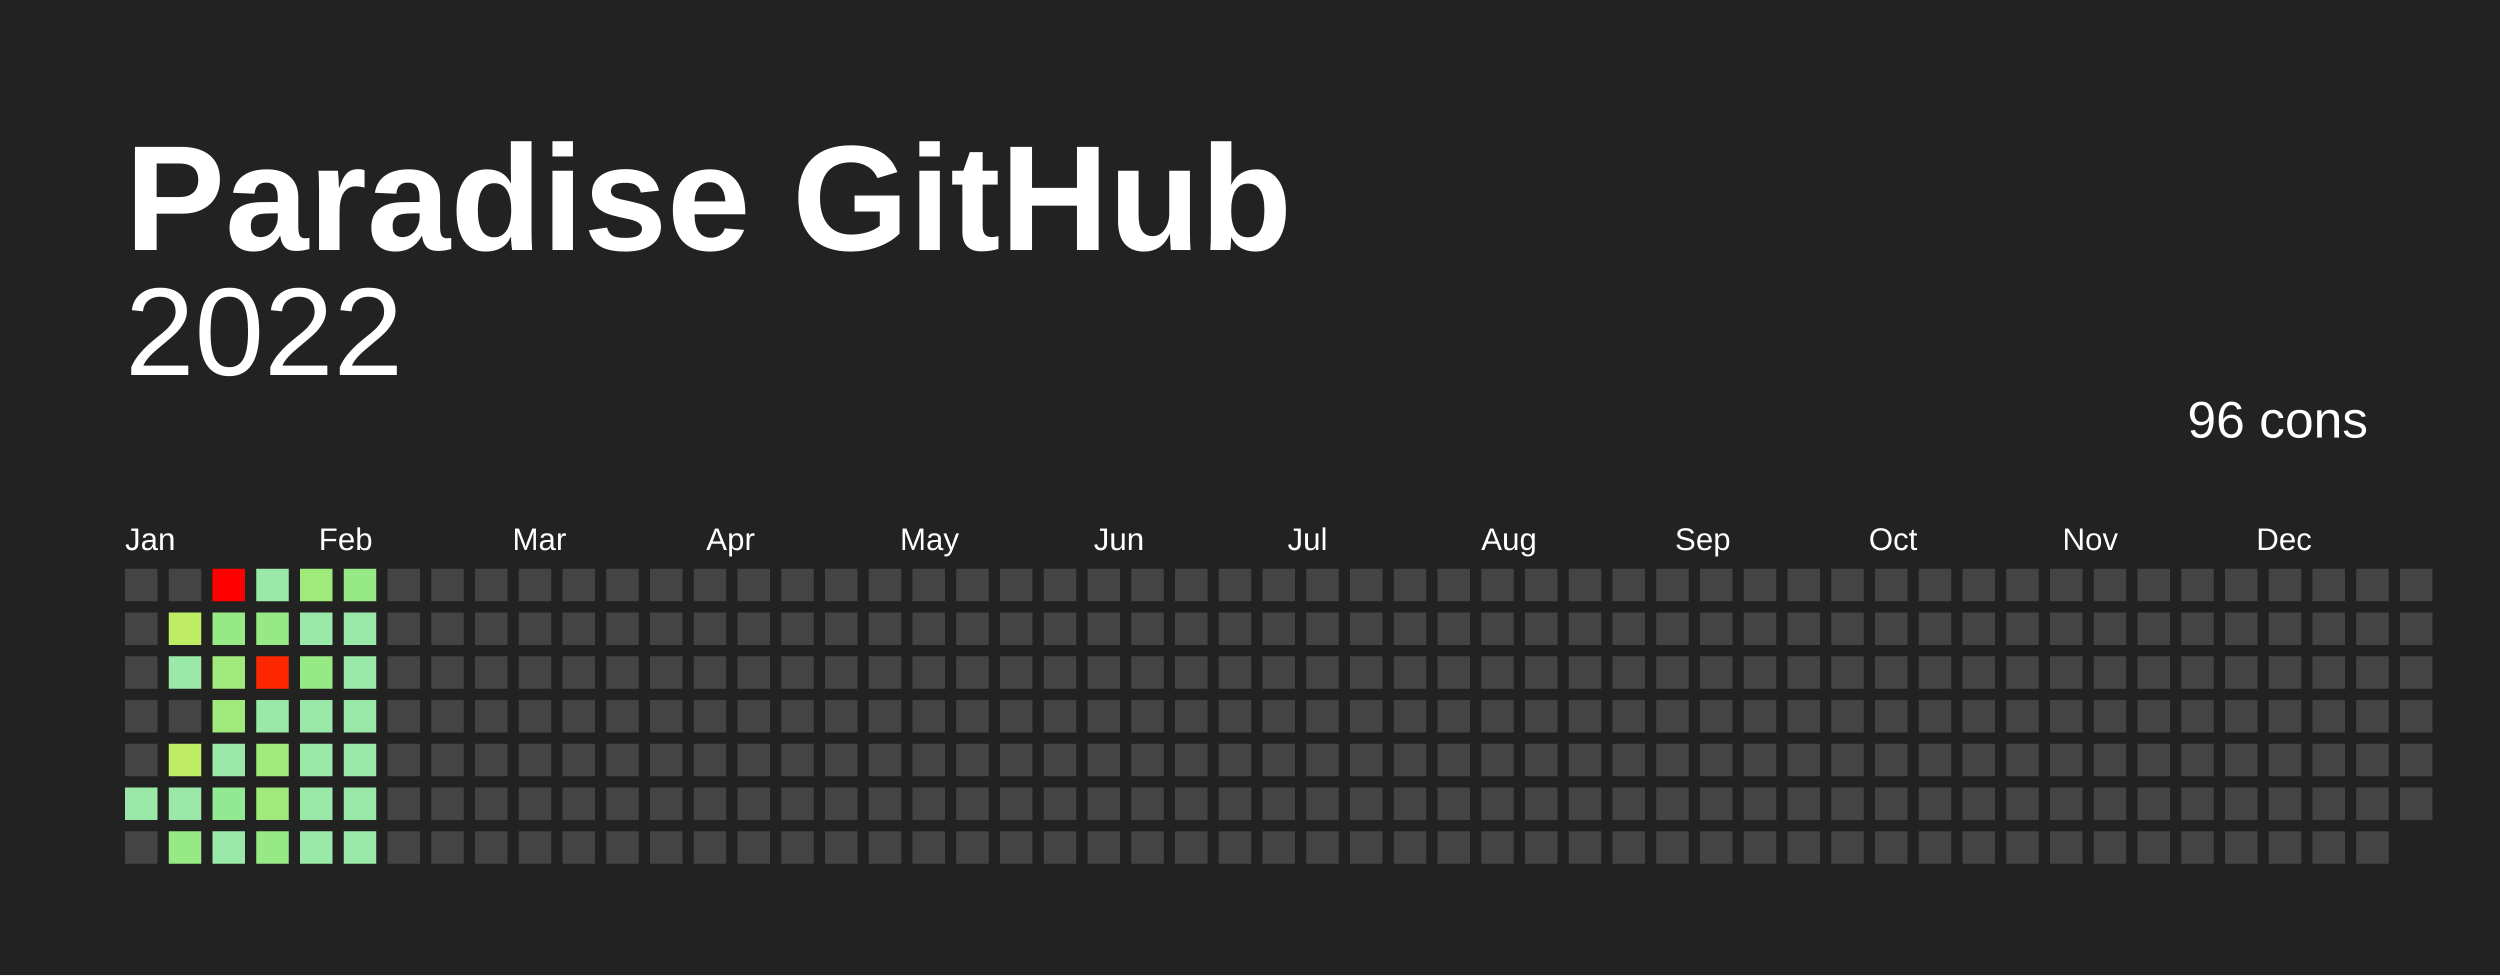
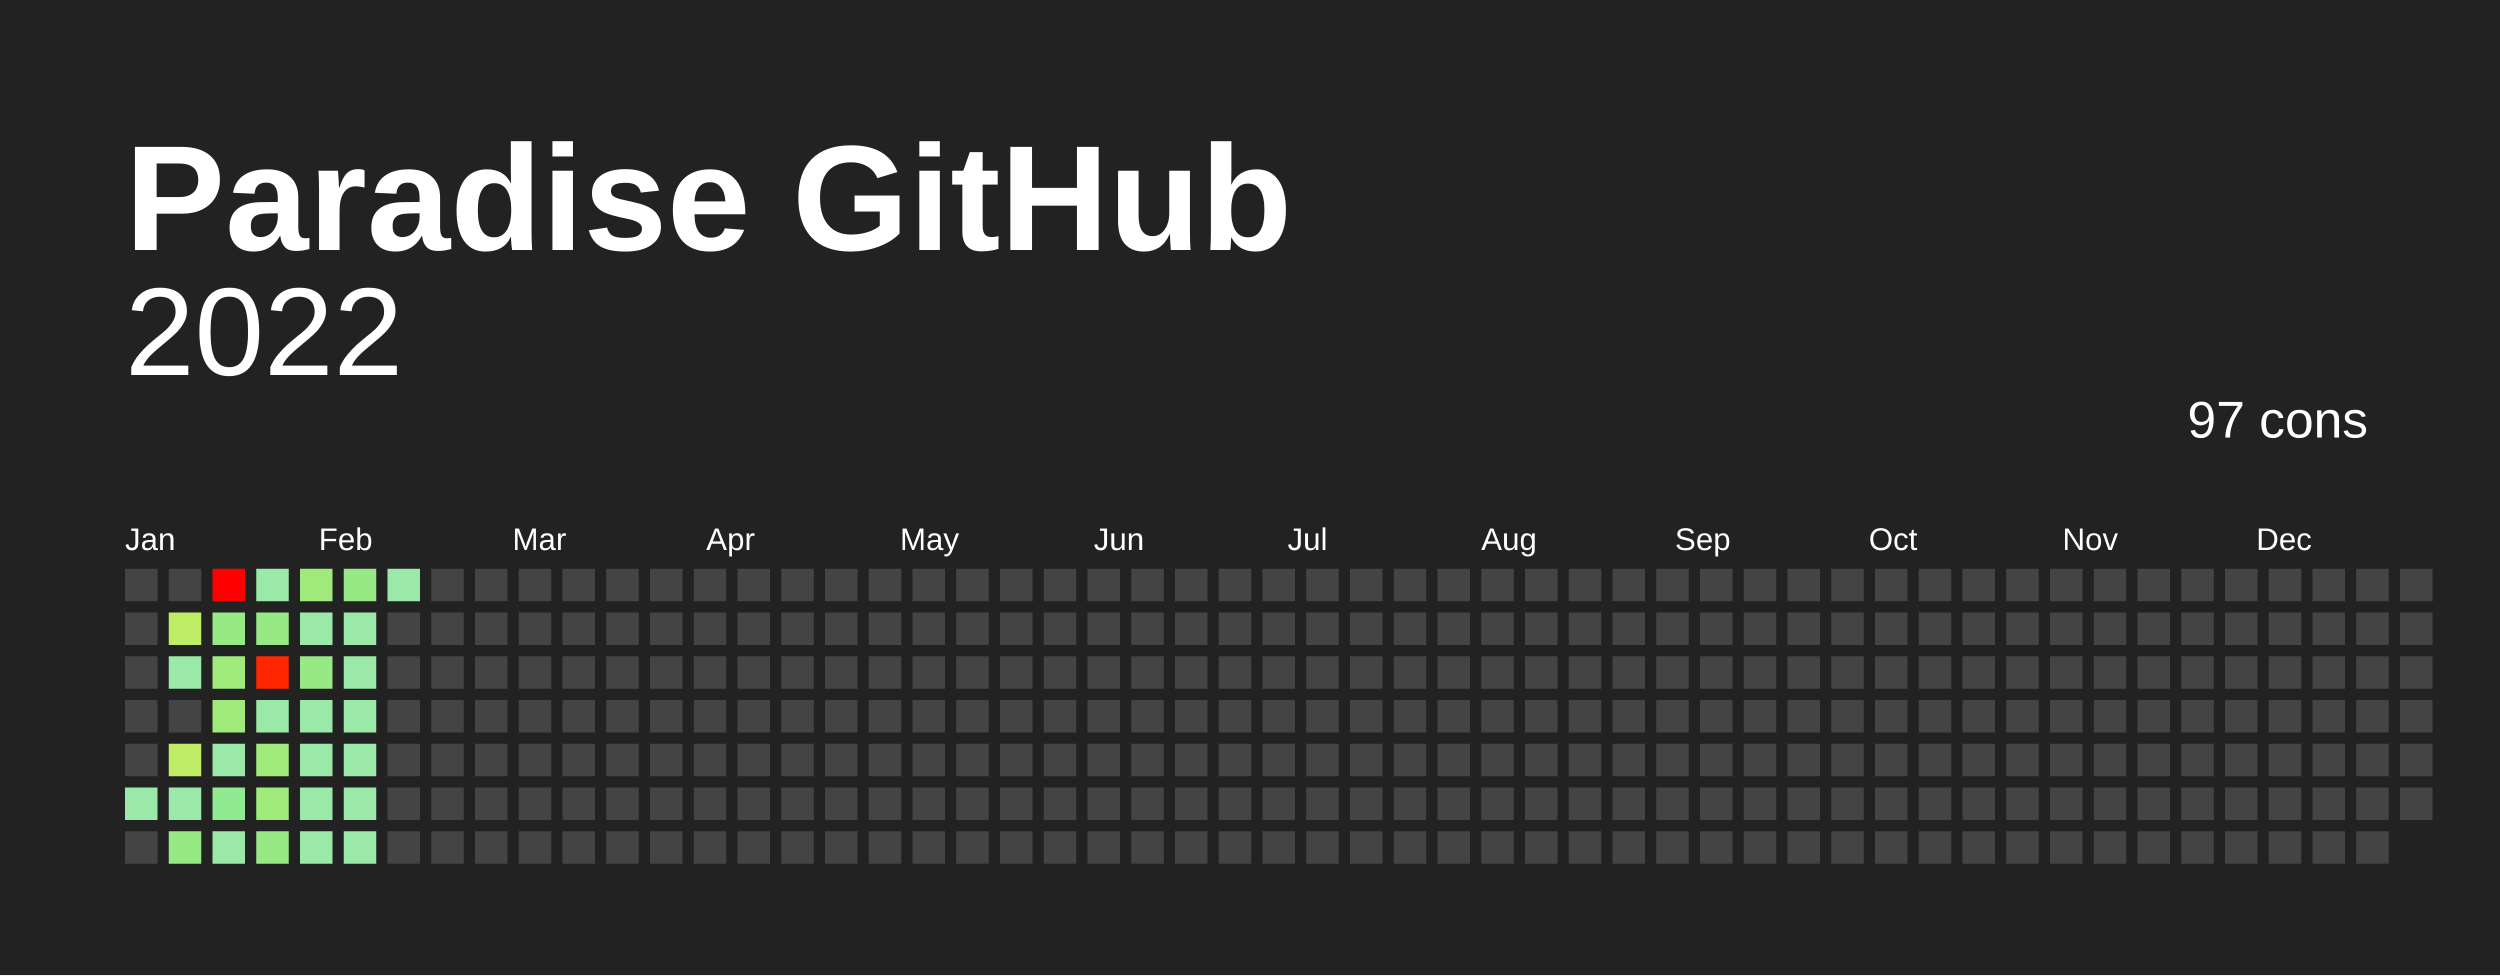
<svg xmlns="http://www.w3.org/2000/svg" baseProfile="full" height="78mm" version="1.1" viewBox="0,0,200,78" width="200mm">
  <defs />
  <rect fill="#222222" height="78" width="200" x="0" y="0" />
  <text fill="#FFFFFF" style="font-size:12px; font-family:Arial; font-weight:bold;" x="10" y="20">Paradise GitHub</text>
  <text alignment-baseline="hanging" fill="#FFFFFF" style="font-size:10.0px; font-family:Arial;" x="10" y="30">2022</text>
-   <text alignment-baseline="hanging" fill="#FFFFFF" style="font-size:4.125px; font-family:Arial;" x="175" y="35">96 cons</text>
+   <text alignment-baseline="hanging" fill="#FFFFFF" style="font-size:4.125px; font-family:Arial;" x="175" y="35">97 cons</text>
  <text fill="#FFFFFF" style="font-size:2.5px; font-family:Arial" x="10.0" y="44">Jan</text>
  <text fill="#FFFFFF" style="font-size:2.5px; font-family:Arial" x="25.5" y="44">Feb</text>
  <text fill="#FFFFFF" style="font-size:2.5px; font-family:Arial" x="41.0" y="44">Mar</text>
  <text fill="#FFFFFF" style="font-size:2.5px; font-family:Arial" x="56.5" y="44">Apr</text>
  <text fill="#FFFFFF" style="font-size:2.5px; font-family:Arial" x="72.0" y="44">May</text>
  <text fill="#FFFFFF" style="font-size:2.5px; font-family:Arial" x="87.5" y="44">Jun</text>
  <text fill="#FFFFFF" style="font-size:2.5px; font-family:Arial" x="103.0" y="44">Jul</text>
  <text fill="#FFFFFF" style="font-size:2.5px; font-family:Arial" x="118.5" y="44">Aug</text>
  <text fill="#FFFFFF" style="font-size:2.5px; font-family:Arial" x="134.0" y="44">Sep</text>
  <text fill="#FFFFFF" style="font-size:2.5px; font-family:Arial" x="149.5" y="44">Oct</text>
  <text fill="#FFFFFF" style="font-size:2.5px; font-family:Arial" x="165.0" y="44">Nov</text>
  <text fill="#FFFFFF" style="font-size:2.5px; font-family:Arial" x="180.5" y="44">Dec</text>
  <rect fill="#444444" height="2.6" width="2.6" x="10.0" y="45.5" />
  <rect fill="#444444" height="2.6" width="2.6" x="10.0" y="49.0" />
  <rect fill="#444444" height="2.6" width="2.6" x="10.0" y="52.5" />
  <rect fill="#444444" height="2.6" width="2.6" x="10.0" y="56.0" />
  <rect fill="#444444" height="2.6" width="2.6" x="10.0" y="59.5" />
  <rect fill="#9be9a8" height="2.6" width="2.6" x="10.0" y="63.0" />
  <rect fill="#444444" height="2.6" width="2.6" x="10.0" y="66.5" />
  <rect fill="#444444" height="2.6" width="2.6" x="13.5" y="45.5" />
  <rect fill="#bfec65" height="2.6" width="2.6" x="13.5" y="49.0" />
  <rect fill="#9be9a8" height="2.6" width="2.6" x="13.5" y="52.5" />
  <rect fill="#444444" height="2.6" width="2.6" x="13.5" y="56.0" />
  <rect fill="#bfec65" height="2.6" width="2.6" x="13.5" y="59.5" />
  <rect fill="#9be9a8" height="2.6" width="2.6" x="13.5" y="63.0" />
  <rect fill="#97e986" height="2.6" width="2.6" x="13.5" y="66.5" />
  <rect fill="red" height="2.6" width="2.6" x="17.0" y="45.5" />
  <rect fill="#97e986" height="2.6" width="2.6" x="17.0" y="49.0" />
  <rect fill="#a0ea7b" height="2.6" width="2.6" x="17.0" y="52.5" />
  <rect fill="#a0ea7b" height="2.6" width="2.6" x="17.0" y="56.0" />
  <rect fill="#9be9a8" height="2.6" width="2.6" x="17.0" y="59.5" />
  <rect fill="#91e991" height="2.6" width="2.6" x="17.0" y="63.0" />
  <rect fill="#9be9a8" height="2.6" width="2.6" x="17.0" y="66.5" />
  <rect fill="#9be9a8" height="2.6" width="2.6" x="20.5" y="45.5" />
  <rect fill="#97e986" height="2.6" width="2.6" x="20.5" y="49.0" />
  <rect fill="#ff2700" height="2.6" width="2.6" x="20.5" y="52.5" />
  <rect fill="#9be9a8" height="2.6" width="2.6" x="20.5" y="56.0" />
  <rect fill="#a0ea7b" height="2.6" width="2.6" x="20.5" y="59.5" />
  <rect fill="#a0ea7b" height="2.6" width="2.6" x="20.5" y="63.0" />
  <rect fill="#97e986" height="2.6" width="2.6" x="20.5" y="66.5" />
  <rect fill="#a0ea7b" height="2.6" width="2.6" x="24.0" y="45.5" />
  <rect fill="#9be9a8" height="2.6" width="2.6" x="24.0" y="49.0" />
  <rect fill="#97e986" height="2.6" width="2.6" x="24.0" y="52.5" />
  <rect fill="#9be9a8" height="2.6" width="2.6" x="24.0" y="56.0" />
  <rect fill="#9be9a8" height="2.6" width="2.6" x="24.0" y="59.5" />
  <rect fill="#9be9a8" height="2.6" width="2.6" x="24.0" y="63.0" />
  <rect fill="#9be9a8" height="2.6" width="2.6" x="24.0" y="66.5" />
  <rect fill="#97e986" height="2.6" width="2.6" x="27.5" y="45.5" />
  <rect fill="#9be9a8" height="2.6" width="2.6" x="27.5" y="49.0" />
  <rect fill="#9be9a8" height="2.6" width="2.6" x="27.5" y="52.5" />
  <rect fill="#9be9a8" height="2.6" width="2.6" x="27.5" y="56.0" />
  <rect fill="#9be9a8" height="2.6" width="2.6" x="27.5" y="59.5" />
  <rect fill="#9be9a8" height="2.6" width="2.6" x="27.5" y="63.0" />
  <rect fill="#9be9a8" height="2.6" width="2.6" x="27.5" y="66.5" />
-   <rect fill="#444444" height="2.6" width="2.6" x="31.0" y="45.5" />
+   <rect fill="#9be9a8" height="2.6" width="2.6" x="31.0" y="45.5" />
  <rect fill="#444444" height="2.6" width="2.6" x="31.0" y="49.0" />
  <rect fill="#444444" height="2.6" width="2.6" x="31.0" y="52.5" />
  <rect fill="#444444" height="2.6" width="2.6" x="31.0" y="56.0" />
  <rect fill="#444444" height="2.6" width="2.6" x="31.0" y="59.5" />
  <rect fill="#444444" height="2.6" width="2.6" x="31.0" y="63.0" />
  <rect fill="#444444" height="2.6" width="2.6" x="31.0" y="66.5" />
  <rect fill="#444444" height="2.6" width="2.6" x="34.5" y="45.5" />
  <rect fill="#444444" height="2.6" width="2.6" x="34.5" y="49.0" />
  <rect fill="#444444" height="2.6" width="2.6" x="34.5" y="52.5" />
  <rect fill="#444444" height="2.6" width="2.6" x="34.5" y="56.0" />
  <rect fill="#444444" height="2.6" width="2.6" x="34.5" y="59.5" />
  <rect fill="#444444" height="2.6" width="2.6" x="34.5" y="63.0" />
  <rect fill="#444444" height="2.6" width="2.6" x="34.5" y="66.5" />
  <rect fill="#444444" height="2.6" width="2.6" x="38.0" y="45.5" />
  <rect fill="#444444" height="2.6" width="2.6" x="38.0" y="49.0" />
  <rect fill="#444444" height="2.6" width="2.6" x="38.0" y="52.5" />
  <rect fill="#444444" height="2.6" width="2.6" x="38.0" y="56.0" />
  <rect fill="#444444" height="2.6" width="2.6" x="38.0" y="59.5" />
  <rect fill="#444444" height="2.6" width="2.6" x="38.0" y="63.0" />
  <rect fill="#444444" height="2.6" width="2.6" x="38.0" y="66.5" />
  <rect fill="#444444" height="2.6" width="2.6" x="41.5" y="45.5" />
  <rect fill="#444444" height="2.6" width="2.6" x="41.5" y="49.0" />
  <rect fill="#444444" height="2.6" width="2.6" x="41.5" y="52.5" />
  <rect fill="#444444" height="2.6" width="2.6" x="41.5" y="56.0" />
  <rect fill="#444444" height="2.6" width="2.6" x="41.5" y="59.5" />
  <rect fill="#444444" height="2.6" width="2.6" x="41.5" y="63.0" />
  <rect fill="#444444" height="2.6" width="2.6" x="41.5" y="66.5" />
  <rect fill="#444444" height="2.6" width="2.6" x="45.0" y="45.5" />
  <rect fill="#444444" height="2.6" width="2.6" x="45.0" y="49.0" />
  <rect fill="#444444" height="2.6" width="2.6" x="45.0" y="52.5" />
  <rect fill="#444444" height="2.6" width="2.6" x="45.0" y="56.0" />
  <rect fill="#444444" height="2.6" width="2.6" x="45.0" y="59.5" />
  <rect fill="#444444" height="2.6" width="2.6" x="45.0" y="63.0" />
  <rect fill="#444444" height="2.6" width="2.6" x="45.0" y="66.5" />
  <rect fill="#444444" height="2.6" width="2.6" x="48.5" y="45.5" />
  <rect fill="#444444" height="2.6" width="2.6" x="48.5" y="49.0" />
  <rect fill="#444444" height="2.6" width="2.6" x="48.5" y="52.5" />
  <rect fill="#444444" height="2.6" width="2.6" x="48.5" y="56.0" />
  <rect fill="#444444" height="2.6" width="2.6" x="48.5" y="59.5" />
  <rect fill="#444444" height="2.6" width="2.6" x="48.5" y="63.0" />
  <rect fill="#444444" height="2.6" width="2.6" x="48.5" y="66.5" />
  <rect fill="#444444" height="2.6" width="2.6" x="52.0" y="45.5" />
  <rect fill="#444444" height="2.6" width="2.6" x="52.0" y="49.0" />
  <rect fill="#444444" height="2.6" width="2.6" x="52.0" y="52.5" />
  <rect fill="#444444" height="2.6" width="2.6" x="52.0" y="56.0" />
  <rect fill="#444444" height="2.6" width="2.6" x="52.0" y="59.5" />
  <rect fill="#444444" height="2.6" width="2.6" x="52.0" y="63.0" />
  <rect fill="#444444" height="2.6" width="2.6" x="52.0" y="66.5" />
  <rect fill="#444444" height="2.6" width="2.6" x="55.5" y="45.5" />
  <rect fill="#444444" height="2.6" width="2.6" x="55.5" y="49.0" />
  <rect fill="#444444" height="2.6" width="2.6" x="55.5" y="52.5" />
  <rect fill="#444444" height="2.6" width="2.6" x="55.5" y="56.0" />
  <rect fill="#444444" height="2.6" width="2.6" x="55.5" y="59.5" />
  <rect fill="#444444" height="2.6" width="2.6" x="55.5" y="63.0" />
  <rect fill="#444444" height="2.6" width="2.6" x="55.5" y="66.5" />
  <rect fill="#444444" height="2.6" width="2.6" x="59.0" y="45.5" />
  <rect fill="#444444" height="2.6" width="2.6" x="59.0" y="49.0" />
  <rect fill="#444444" height="2.6" width="2.6" x="59.0" y="52.5" />
  <rect fill="#444444" height="2.6" width="2.6" x="59.0" y="56.0" />
  <rect fill="#444444" height="2.6" width="2.6" x="59.0" y="59.5" />
  <rect fill="#444444" height="2.6" width="2.6" x="59.0" y="63.0" />
  <rect fill="#444444" height="2.6" width="2.6" x="59.0" y="66.5" />
  <rect fill="#444444" height="2.6" width="2.6" x="62.5" y="45.5" />
  <rect fill="#444444" height="2.6" width="2.6" x="62.5" y="49.0" />
  <rect fill="#444444" height="2.6" width="2.6" x="62.5" y="52.5" />
  <rect fill="#444444" height="2.6" width="2.6" x="62.5" y="56.0" />
  <rect fill="#444444" height="2.6" width="2.6" x="62.5" y="59.5" />
  <rect fill="#444444" height="2.6" width="2.6" x="62.5" y="63.0" />
  <rect fill="#444444" height="2.6" width="2.6" x="62.5" y="66.5" />
  <rect fill="#444444" height="2.6" width="2.6" x="66.0" y="45.5" />
  <rect fill="#444444" height="2.6" width="2.6" x="66.0" y="49.0" />
  <rect fill="#444444" height="2.6" width="2.6" x="66.0" y="52.5" />
  <rect fill="#444444" height="2.6" width="2.6" x="66.0" y="56.0" />
  <rect fill="#444444" height="2.6" width="2.6" x="66.0" y="59.5" />
  <rect fill="#444444" height="2.6" width="2.6" x="66.0" y="63.0" />
  <rect fill="#444444" height="2.6" width="2.6" x="66.0" y="66.5" />
  <rect fill="#444444" height="2.6" width="2.6" x="69.5" y="45.5" />
  <rect fill="#444444" height="2.6" width="2.6" x="69.5" y="49.0" />
  <rect fill="#444444" height="2.6" width="2.6" x="69.5" y="52.5" />
  <rect fill="#444444" height="2.6" width="2.6" x="69.5" y="56.0" />
  <rect fill="#444444" height="2.6" width="2.6" x="69.5" y="59.5" />
  <rect fill="#444444" height="2.6" width="2.6" x="69.5" y="63.0" />
  <rect fill="#444444" height="2.6" width="2.6" x="69.5" y="66.5" />
  <rect fill="#444444" height="2.6" width="2.6" x="73.0" y="45.5" />
  <rect fill="#444444" height="2.6" width="2.6" x="73.0" y="49.0" />
  <rect fill="#444444" height="2.6" width="2.6" x="73.0" y="52.5" />
  <rect fill="#444444" height="2.6" width="2.6" x="73.0" y="56.0" />
  <rect fill="#444444" height="2.6" width="2.6" x="73.0" y="59.5" />
  <rect fill="#444444" height="2.6" width="2.6" x="73.0" y="63.0" />
  <rect fill="#444444" height="2.6" width="2.6" x="73.0" y="66.5" />
  <rect fill="#444444" height="2.6" width="2.6" x="76.5" y="45.5" />
  <rect fill="#444444" height="2.6" width="2.6" x="76.5" y="49.0" />
  <rect fill="#444444" height="2.6" width="2.6" x="76.5" y="52.5" />
  <rect fill="#444444" height="2.6" width="2.6" x="76.5" y="56.0" />
  <rect fill="#444444" height="2.6" width="2.6" x="76.5" y="59.5" />
  <rect fill="#444444" height="2.6" width="2.6" x="76.5" y="63.0" />
  <rect fill="#444444" height="2.6" width="2.6" x="76.5" y="66.5" />
  <rect fill="#444444" height="2.6" width="2.6" x="80.0" y="45.5" />
  <rect fill="#444444" height="2.6" width="2.6" x="80.0" y="49.0" />
  <rect fill="#444444" height="2.6" width="2.6" x="80.0" y="52.5" />
  <rect fill="#444444" height="2.6" width="2.6" x="80.0" y="56.0" />
  <rect fill="#444444" height="2.6" width="2.6" x="80.0" y="59.5" />
  <rect fill="#444444" height="2.6" width="2.6" x="80.0" y="63.0" />
  <rect fill="#444444" height="2.6" width="2.6" x="80.0" y="66.5" />
  <rect fill="#444444" height="2.6" width="2.6" x="83.5" y="45.5" />
  <rect fill="#444444" height="2.6" width="2.6" x="83.5" y="49.0" />
  <rect fill="#444444" height="2.6" width="2.6" x="83.5" y="52.5" />
  <rect fill="#444444" height="2.6" width="2.6" x="83.5" y="56.0" />
  <rect fill="#444444" height="2.6" width="2.6" x="83.5" y="59.5" />
  <rect fill="#444444" height="2.6" width="2.6" x="83.5" y="63.0" />
  <rect fill="#444444" height="2.6" width="2.6" x="83.5" y="66.5" />
  <rect fill="#444444" height="2.6" width="2.6" x="87.0" y="45.5" />
  <rect fill="#444444" height="2.6" width="2.6" x="87.0" y="49.0" />
  <rect fill="#444444" height="2.6" width="2.6" x="87.0" y="52.5" />
  <rect fill="#444444" height="2.6" width="2.6" x="87.0" y="56.0" />
  <rect fill="#444444" height="2.6" width="2.6" x="87.0" y="59.5" />
  <rect fill="#444444" height="2.6" width="2.6" x="87.0" y="63.0" />
  <rect fill="#444444" height="2.6" width="2.6" x="87.0" y="66.5" />
  <rect fill="#444444" height="2.6" width="2.6" x="90.5" y="45.5" />
  <rect fill="#444444" height="2.6" width="2.6" x="90.5" y="49.0" />
  <rect fill="#444444" height="2.6" width="2.6" x="90.5" y="52.5" />
  <rect fill="#444444" height="2.6" width="2.6" x="90.5" y="56.0" />
  <rect fill="#444444" height="2.6" width="2.6" x="90.5" y="59.5" />
  <rect fill="#444444" height="2.6" width="2.6" x="90.5" y="63.0" />
  <rect fill="#444444" height="2.6" width="2.6" x="90.5" y="66.5" />
  <rect fill="#444444" height="2.6" width="2.6" x="94.0" y="45.5" />
  <rect fill="#444444" height="2.6" width="2.6" x="94.0" y="49.0" />
  <rect fill="#444444" height="2.6" width="2.6" x="94.0" y="52.5" />
  <rect fill="#444444" height="2.6" width="2.6" x="94.0" y="56.0" />
  <rect fill="#444444" height="2.6" width="2.6" x="94.0" y="59.5" />
  <rect fill="#444444" height="2.6" width="2.6" x="94.0" y="63.0" />
  <rect fill="#444444" height="2.6" width="2.6" x="94.0" y="66.5" />
  <rect fill="#444444" height="2.6" width="2.6" x="97.5" y="45.5" />
  <rect fill="#444444" height="2.6" width="2.6" x="97.5" y="49.0" />
  <rect fill="#444444" height="2.6" width="2.6" x="97.5" y="52.5" />
  <rect fill="#444444" height="2.6" width="2.6" x="97.5" y="56.0" />
  <rect fill="#444444" height="2.6" width="2.6" x="97.5" y="59.5" />
  <rect fill="#444444" height="2.6" width="2.6" x="97.5" y="63.0" />
  <rect fill="#444444" height="2.6" width="2.6" x="97.5" y="66.5" />
  <rect fill="#444444" height="2.6" width="2.6" x="101.0" y="45.5" />
  <rect fill="#444444" height="2.6" width="2.6" x="101.0" y="49.0" />
  <rect fill="#444444" height="2.6" width="2.6" x="101.0" y="52.5" />
  <rect fill="#444444" height="2.6" width="2.6" x="101.0" y="56.0" />
  <rect fill="#444444" height="2.6" width="2.6" x="101.0" y="59.5" />
  <rect fill="#444444" height="2.6" width="2.6" x="101.0" y="63.0" />
  <rect fill="#444444" height="2.6" width="2.6" x="101.0" y="66.5" />
  <rect fill="#444444" height="2.6" width="2.6" x="104.5" y="45.5" />
  <rect fill="#444444" height="2.6" width="2.6" x="104.5" y="49.0" />
  <rect fill="#444444" height="2.6" width="2.6" x="104.5" y="52.5" />
  <rect fill="#444444" height="2.6" width="2.6" x="104.5" y="56.0" />
  <rect fill="#444444" height="2.6" width="2.6" x="104.5" y="59.5" />
  <rect fill="#444444" height="2.6" width="2.6" x="104.5" y="63.0" />
  <rect fill="#444444" height="2.6" width="2.6" x="104.5" y="66.5" />
  <rect fill="#444444" height="2.6" width="2.6" x="108.0" y="45.5" />
  <rect fill="#444444" height="2.6" width="2.6" x="108.0" y="49.0" />
  <rect fill="#444444" height="2.6" width="2.6" x="108.0" y="52.5" />
  <rect fill="#444444" height="2.6" width="2.6" x="108.0" y="56.0" />
  <rect fill="#444444" height="2.6" width="2.6" x="108.0" y="59.5" />
  <rect fill="#444444" height="2.6" width="2.6" x="108.0" y="63.0" />
  <rect fill="#444444" height="2.6" width="2.6" x="108.0" y="66.5" />
  <rect fill="#444444" height="2.6" width="2.6" x="111.5" y="45.5" />
  <rect fill="#444444" height="2.6" width="2.6" x="111.5" y="49.0" />
  <rect fill="#444444" height="2.6" width="2.6" x="111.5" y="52.5" />
  <rect fill="#444444" height="2.6" width="2.6" x="111.5" y="56.0" />
  <rect fill="#444444" height="2.6" width="2.6" x="111.5" y="59.5" />
  <rect fill="#444444" height="2.6" width="2.6" x="111.5" y="63.0" />
  <rect fill="#444444" height="2.6" width="2.6" x="111.5" y="66.5" />
  <rect fill="#444444" height="2.6" width="2.6" x="115.0" y="45.5" />
  <rect fill="#444444" height="2.6" width="2.6" x="115.0" y="49.0" />
  <rect fill="#444444" height="2.6" width="2.6" x="115.0" y="52.5" />
  <rect fill="#444444" height="2.6" width="2.6" x="115.0" y="56.0" />
  <rect fill="#444444" height="2.6" width="2.6" x="115.0" y="59.5" />
  <rect fill="#444444" height="2.6" width="2.6" x="115.0" y="63.0" />
  <rect fill="#444444" height="2.6" width="2.6" x="115.0" y="66.5" />
  <rect fill="#444444" height="2.6" width="2.6" x="118.5" y="45.5" />
  <rect fill="#444444" height="2.6" width="2.6" x="118.5" y="49.0" />
  <rect fill="#444444" height="2.6" width="2.6" x="118.5" y="52.5" />
  <rect fill="#444444" height="2.6" width="2.6" x="118.5" y="56.0" />
  <rect fill="#444444" height="2.6" width="2.6" x="118.5" y="59.5" />
  <rect fill="#444444" height="2.6" width="2.6" x="118.5" y="63.0" />
  <rect fill="#444444" height="2.6" width="2.6" x="118.5" y="66.5" />
  <rect fill="#444444" height="2.6" width="2.6" x="122.0" y="45.5" />
  <rect fill="#444444" height="2.6" width="2.6" x="122.0" y="49.0" />
  <rect fill="#444444" height="2.6" width="2.6" x="122.0" y="52.5" />
  <rect fill="#444444" height="2.6" width="2.6" x="122.0" y="56.0" />
  <rect fill="#444444" height="2.6" width="2.6" x="122.0" y="59.5" />
  <rect fill="#444444" height="2.6" width="2.6" x="122.0" y="63.0" />
  <rect fill="#444444" height="2.6" width="2.6" x="122.0" y="66.5" />
  <rect fill="#444444" height="2.6" width="2.6" x="125.5" y="45.5" />
  <rect fill="#444444" height="2.6" width="2.6" x="125.5" y="49.0" />
  <rect fill="#444444" height="2.6" width="2.6" x="125.5" y="52.5" />
  <rect fill="#444444" height="2.6" width="2.6" x="125.5" y="56.0" />
  <rect fill="#444444" height="2.6" width="2.6" x="125.5" y="59.5" />
  <rect fill="#444444" height="2.6" width="2.6" x="125.5" y="63.0" />
  <rect fill="#444444" height="2.6" width="2.6" x="125.5" y="66.5" />
  <rect fill="#444444" height="2.6" width="2.6" x="129.0" y="45.5" />
  <rect fill="#444444" height="2.6" width="2.6" x="129.0" y="49.0" />
  <rect fill="#444444" height="2.6" width="2.6" x="129.0" y="52.5" />
  <rect fill="#444444" height="2.6" width="2.6" x="129.0" y="56.0" />
  <rect fill="#444444" height="2.6" width="2.6" x="129.0" y="59.5" />
  <rect fill="#444444" height="2.6" width="2.6" x="129.0" y="63.0" />
  <rect fill="#444444" height="2.6" width="2.6" x="129.0" y="66.5" />
  <rect fill="#444444" height="2.6" width="2.6" x="132.5" y="45.5" />
  <rect fill="#444444" height="2.6" width="2.6" x="132.5" y="49.0" />
  <rect fill="#444444" height="2.6" width="2.6" x="132.5" y="52.5" />
  <rect fill="#444444" height="2.6" width="2.6" x="132.5" y="56.0" />
  <rect fill="#444444" height="2.6" width="2.6" x="132.5" y="59.5" />
  <rect fill="#444444" height="2.6" width="2.6" x="132.5" y="63.0" />
  <rect fill="#444444" height="2.6" width="2.6" x="132.5" y="66.5" />
  <rect fill="#444444" height="2.6" width="2.6" x="136.0" y="45.5" />
  <rect fill="#444444" height="2.6" width="2.6" x="136.0" y="49.0" />
  <rect fill="#444444" height="2.6" width="2.6" x="136.0" y="52.5" />
  <rect fill="#444444" height="2.6" width="2.6" x="136.0" y="56.0" />
  <rect fill="#444444" height="2.6" width="2.6" x="136.0" y="59.5" />
  <rect fill="#444444" height="2.6" width="2.6" x="136.0" y="63.0" />
  <rect fill="#444444" height="2.6" width="2.6" x="136.0" y="66.5" />
  <rect fill="#444444" height="2.6" width="2.6" x="139.5" y="45.5" />
  <rect fill="#444444" height="2.6" width="2.6" x="139.5" y="49.0" />
  <rect fill="#444444" height="2.6" width="2.6" x="139.5" y="52.5" />
  <rect fill="#444444" height="2.6" width="2.6" x="139.5" y="56.0" />
  <rect fill="#444444" height="2.6" width="2.6" x="139.5" y="59.5" />
  <rect fill="#444444" height="2.6" width="2.6" x="139.5" y="63.0" />
  <rect fill="#444444" height="2.6" width="2.6" x="139.5" y="66.5" />
  <rect fill="#444444" height="2.6" width="2.6" x="143.0" y="45.5" />
  <rect fill="#444444" height="2.6" width="2.6" x="143.0" y="49.0" />
  <rect fill="#444444" height="2.6" width="2.6" x="143.0" y="52.5" />
  <rect fill="#444444" height="2.6" width="2.6" x="143.0" y="56.0" />
  <rect fill="#444444" height="2.6" width="2.6" x="143.0" y="59.5" />
  <rect fill="#444444" height="2.6" width="2.6" x="143.0" y="63.0" />
  <rect fill="#444444" height="2.6" width="2.6" x="143.0" y="66.5" />
  <rect fill="#444444" height="2.6" width="2.6" x="146.5" y="45.5" />
  <rect fill="#444444" height="2.6" width="2.6" x="146.5" y="49.0" />
  <rect fill="#444444" height="2.6" width="2.6" x="146.5" y="52.5" />
  <rect fill="#444444" height="2.6" width="2.6" x="146.5" y="56.0" />
  <rect fill="#444444" height="2.6" width="2.6" x="146.5" y="59.5" />
  <rect fill="#444444" height="2.6" width="2.6" x="146.5" y="63.0" />
  <rect fill="#444444" height="2.6" width="2.6" x="146.5" y="66.5" />
  <rect fill="#444444" height="2.6" width="2.6" x="150.0" y="45.5" />
  <rect fill="#444444" height="2.6" width="2.6" x="150.0" y="49.0" />
  <rect fill="#444444" height="2.6" width="2.6" x="150.0" y="52.5" />
  <rect fill="#444444" height="2.6" width="2.6" x="150.0" y="56.0" />
  <rect fill="#444444" height="2.6" width="2.6" x="150.0" y="59.5" />
  <rect fill="#444444" height="2.6" width="2.6" x="150.0" y="63.0" />
  <rect fill="#444444" height="2.6" width="2.6" x="150.0" y="66.5" />
  <rect fill="#444444" height="2.6" width="2.6" x="153.5" y="45.5" />
  <rect fill="#444444" height="2.6" width="2.6" x="153.5" y="49.0" />
  <rect fill="#444444" height="2.6" width="2.6" x="153.5" y="52.5" />
  <rect fill="#444444" height="2.6" width="2.6" x="153.5" y="56.0" />
  <rect fill="#444444" height="2.6" width="2.6" x="153.5" y="59.5" />
  <rect fill="#444444" height="2.6" width="2.6" x="153.5" y="63.0" />
  <rect fill="#444444" height="2.6" width="2.6" x="153.5" y="66.5" />
  <rect fill="#444444" height="2.6" width="2.6" x="157.0" y="45.5" />
  <rect fill="#444444" height="2.6" width="2.6" x="157.0" y="49.0" />
  <rect fill="#444444" height="2.6" width="2.6" x="157.0" y="52.5" />
  <rect fill="#444444" height="2.6" width="2.6" x="157.0" y="56.0" />
  <rect fill="#444444" height="2.6" width="2.6" x="157.0" y="59.5" />
  <rect fill="#444444" height="2.6" width="2.6" x="157.0" y="63.0" />
  <rect fill="#444444" height="2.6" width="2.6" x="157.0" y="66.5" />
  <rect fill="#444444" height="2.6" width="2.6" x="160.5" y="45.5" />
  <rect fill="#444444" height="2.6" width="2.6" x="160.5" y="49.0" />
  <rect fill="#444444" height="2.6" width="2.6" x="160.5" y="52.5" />
  <rect fill="#444444" height="2.6" width="2.6" x="160.5" y="56.0" />
  <rect fill="#444444" height="2.6" width="2.6" x="160.5" y="59.5" />
  <rect fill="#444444" height="2.6" width="2.6" x="160.5" y="63.0" />
  <rect fill="#444444" height="2.6" width="2.6" x="160.5" y="66.5" />
  <rect fill="#444444" height="2.6" width="2.6" x="164.0" y="45.5" />
  <rect fill="#444444" height="2.6" width="2.6" x="164.0" y="49.0" />
  <rect fill="#444444" height="2.6" width="2.6" x="164.0" y="52.5" />
  <rect fill="#444444" height="2.6" width="2.6" x="164.0" y="56.0" />
  <rect fill="#444444" height="2.6" width="2.6" x="164.0" y="59.5" />
  <rect fill="#444444" height="2.6" width="2.6" x="164.0" y="63.0" />
  <rect fill="#444444" height="2.6" width="2.6" x="164.0" y="66.5" />
  <rect fill="#444444" height="2.6" width="2.6" x="167.5" y="45.5" />
  <rect fill="#444444" height="2.6" width="2.6" x="167.5" y="49.0" />
  <rect fill="#444444" height="2.6" width="2.6" x="167.5" y="52.5" />
  <rect fill="#444444" height="2.6" width="2.6" x="167.5" y="56.0" />
  <rect fill="#444444" height="2.6" width="2.6" x="167.5" y="59.5" />
  <rect fill="#444444" height="2.6" width="2.6" x="167.5" y="63.0" />
  <rect fill="#444444" height="2.6" width="2.6" x="167.5" y="66.5" />
  <rect fill="#444444" height="2.6" width="2.6" x="171.0" y="45.5" />
  <rect fill="#444444" height="2.6" width="2.6" x="171.0" y="49.0" />
  <rect fill="#444444" height="2.6" width="2.6" x="171.0" y="52.5" />
  <rect fill="#444444" height="2.6" width="2.6" x="171.0" y="56.0" />
  <rect fill="#444444" height="2.6" width="2.6" x="171.0" y="59.5" />
  <rect fill="#444444" height="2.6" width="2.6" x="171.0" y="63.0" />
  <rect fill="#444444" height="2.6" width="2.6" x="171.0" y="66.5" />
  <rect fill="#444444" height="2.6" width="2.6" x="174.5" y="45.5" />
  <rect fill="#444444" height="2.6" width="2.6" x="174.5" y="49.0" />
  <rect fill="#444444" height="2.6" width="2.6" x="174.5" y="52.5" />
  <rect fill="#444444" height="2.6" width="2.6" x="174.5" y="56.0" />
  <rect fill="#444444" height="2.6" width="2.6" x="174.5" y="59.5" />
  <rect fill="#444444" height="2.6" width="2.6" x="174.5" y="63.0" />
  <rect fill="#444444" height="2.6" width="2.6" x="174.5" y="66.5" />
  <rect fill="#444444" height="2.6" width="2.6" x="178.0" y="45.5" />
  <rect fill="#444444" height="2.6" width="2.6" x="178.0" y="49.0" />
  <rect fill="#444444" height="2.6" width="2.6" x="178.0" y="52.5" />
  <rect fill="#444444" height="2.6" width="2.6" x="178.0" y="56.0" />
  <rect fill="#444444" height="2.6" width="2.6" x="178.0" y="59.5" />
  <rect fill="#444444" height="2.6" width="2.6" x="178.0" y="63.0" />
  <rect fill="#444444" height="2.6" width="2.6" x="178.0" y="66.5" />
  <rect fill="#444444" height="2.6" width="2.6" x="181.5" y="45.5" />
  <rect fill="#444444" height="2.6" width="2.6" x="181.5" y="49.0" />
  <rect fill="#444444" height="2.6" width="2.6" x="181.5" y="52.5" />
  <rect fill="#444444" height="2.6" width="2.6" x="181.5" y="56.0" />
  <rect fill="#444444" height="2.6" width="2.6" x="181.5" y="59.5" />
  <rect fill="#444444" height="2.6" width="2.6" x="181.5" y="63.0" />
  <rect fill="#444444" height="2.6" width="2.6" x="181.5" y="66.5" />
  <rect fill="#444444" height="2.6" width="2.6" x="185.0" y="45.5" />
  <rect fill="#444444" height="2.6" width="2.6" x="185.0" y="49.0" />
  <rect fill="#444444" height="2.6" width="2.6" x="185.0" y="52.5" />
  <rect fill="#444444" height="2.6" width="2.6" x="185.0" y="56.0" />
  <rect fill="#444444" height="2.6" width="2.6" x="185.0" y="59.5" />
  <rect fill="#444444" height="2.6" width="2.6" x="185.0" y="63.0" />
  <rect fill="#444444" height="2.6" width="2.6" x="185.0" y="66.5" />
  <rect fill="#444444" height="2.6" width="2.6" x="188.5" y="45.5" />
  <rect fill="#444444" height="2.6" width="2.6" x="188.5" y="49.0" />
  <rect fill="#444444" height="2.6" width="2.6" x="188.5" y="52.5" />
  <rect fill="#444444" height="2.6" width="2.6" x="188.5" y="56.0" />
  <rect fill="#444444" height="2.6" width="2.6" x="188.5" y="59.5" />
  <rect fill="#444444" height="2.6" width="2.6" x="188.5" y="63.0" />
  <rect fill="#444444" height="2.6" width="2.6" x="188.5" y="66.5" />
  <rect fill="#444444" height="2.6" width="2.6" x="192.0" y="45.5" />
  <rect fill="#444444" height="2.6" width="2.6" x="192.0" y="49.0" />
  <rect fill="#444444" height="2.6" width="2.6" x="192.0" y="52.5" />
  <rect fill="#444444" height="2.6" width="2.6" x="192.0" y="56.0" />
  <rect fill="#444444" height="2.6" width="2.6" x="192.0" y="59.5" />
  <rect fill="#444444" height="2.6" width="2.6" x="192.0" y="63.0" />
</svg>
